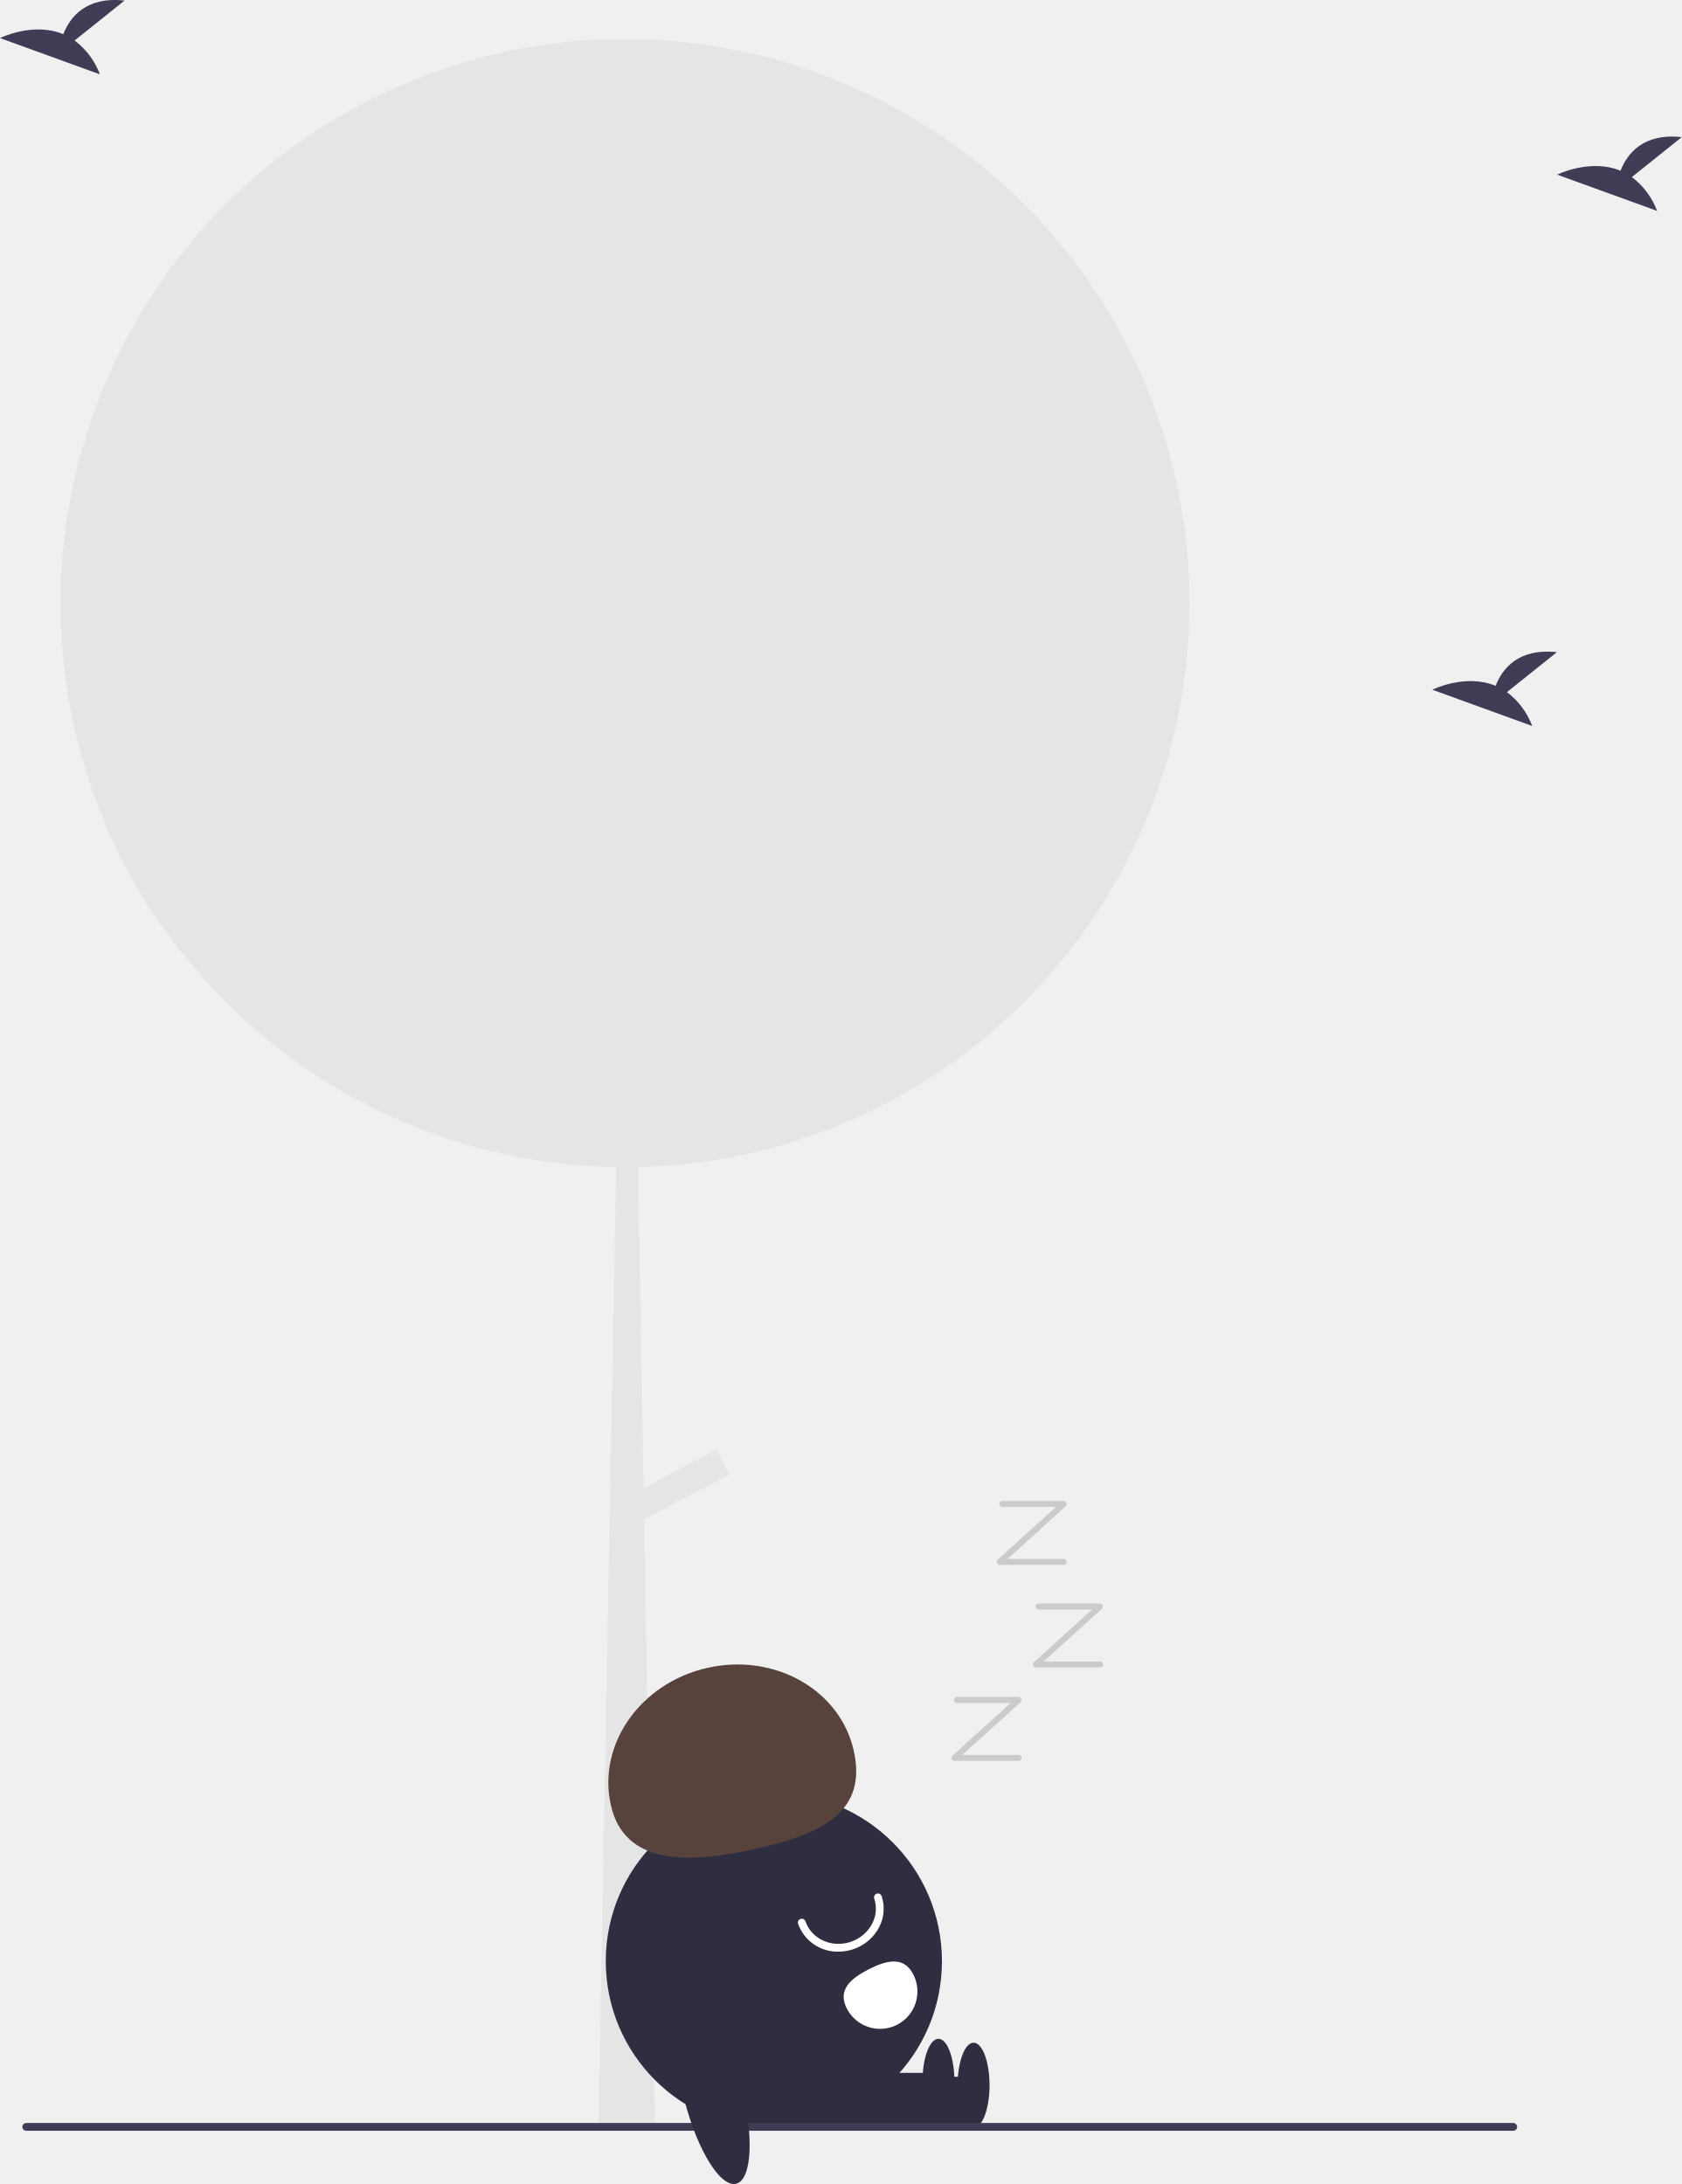
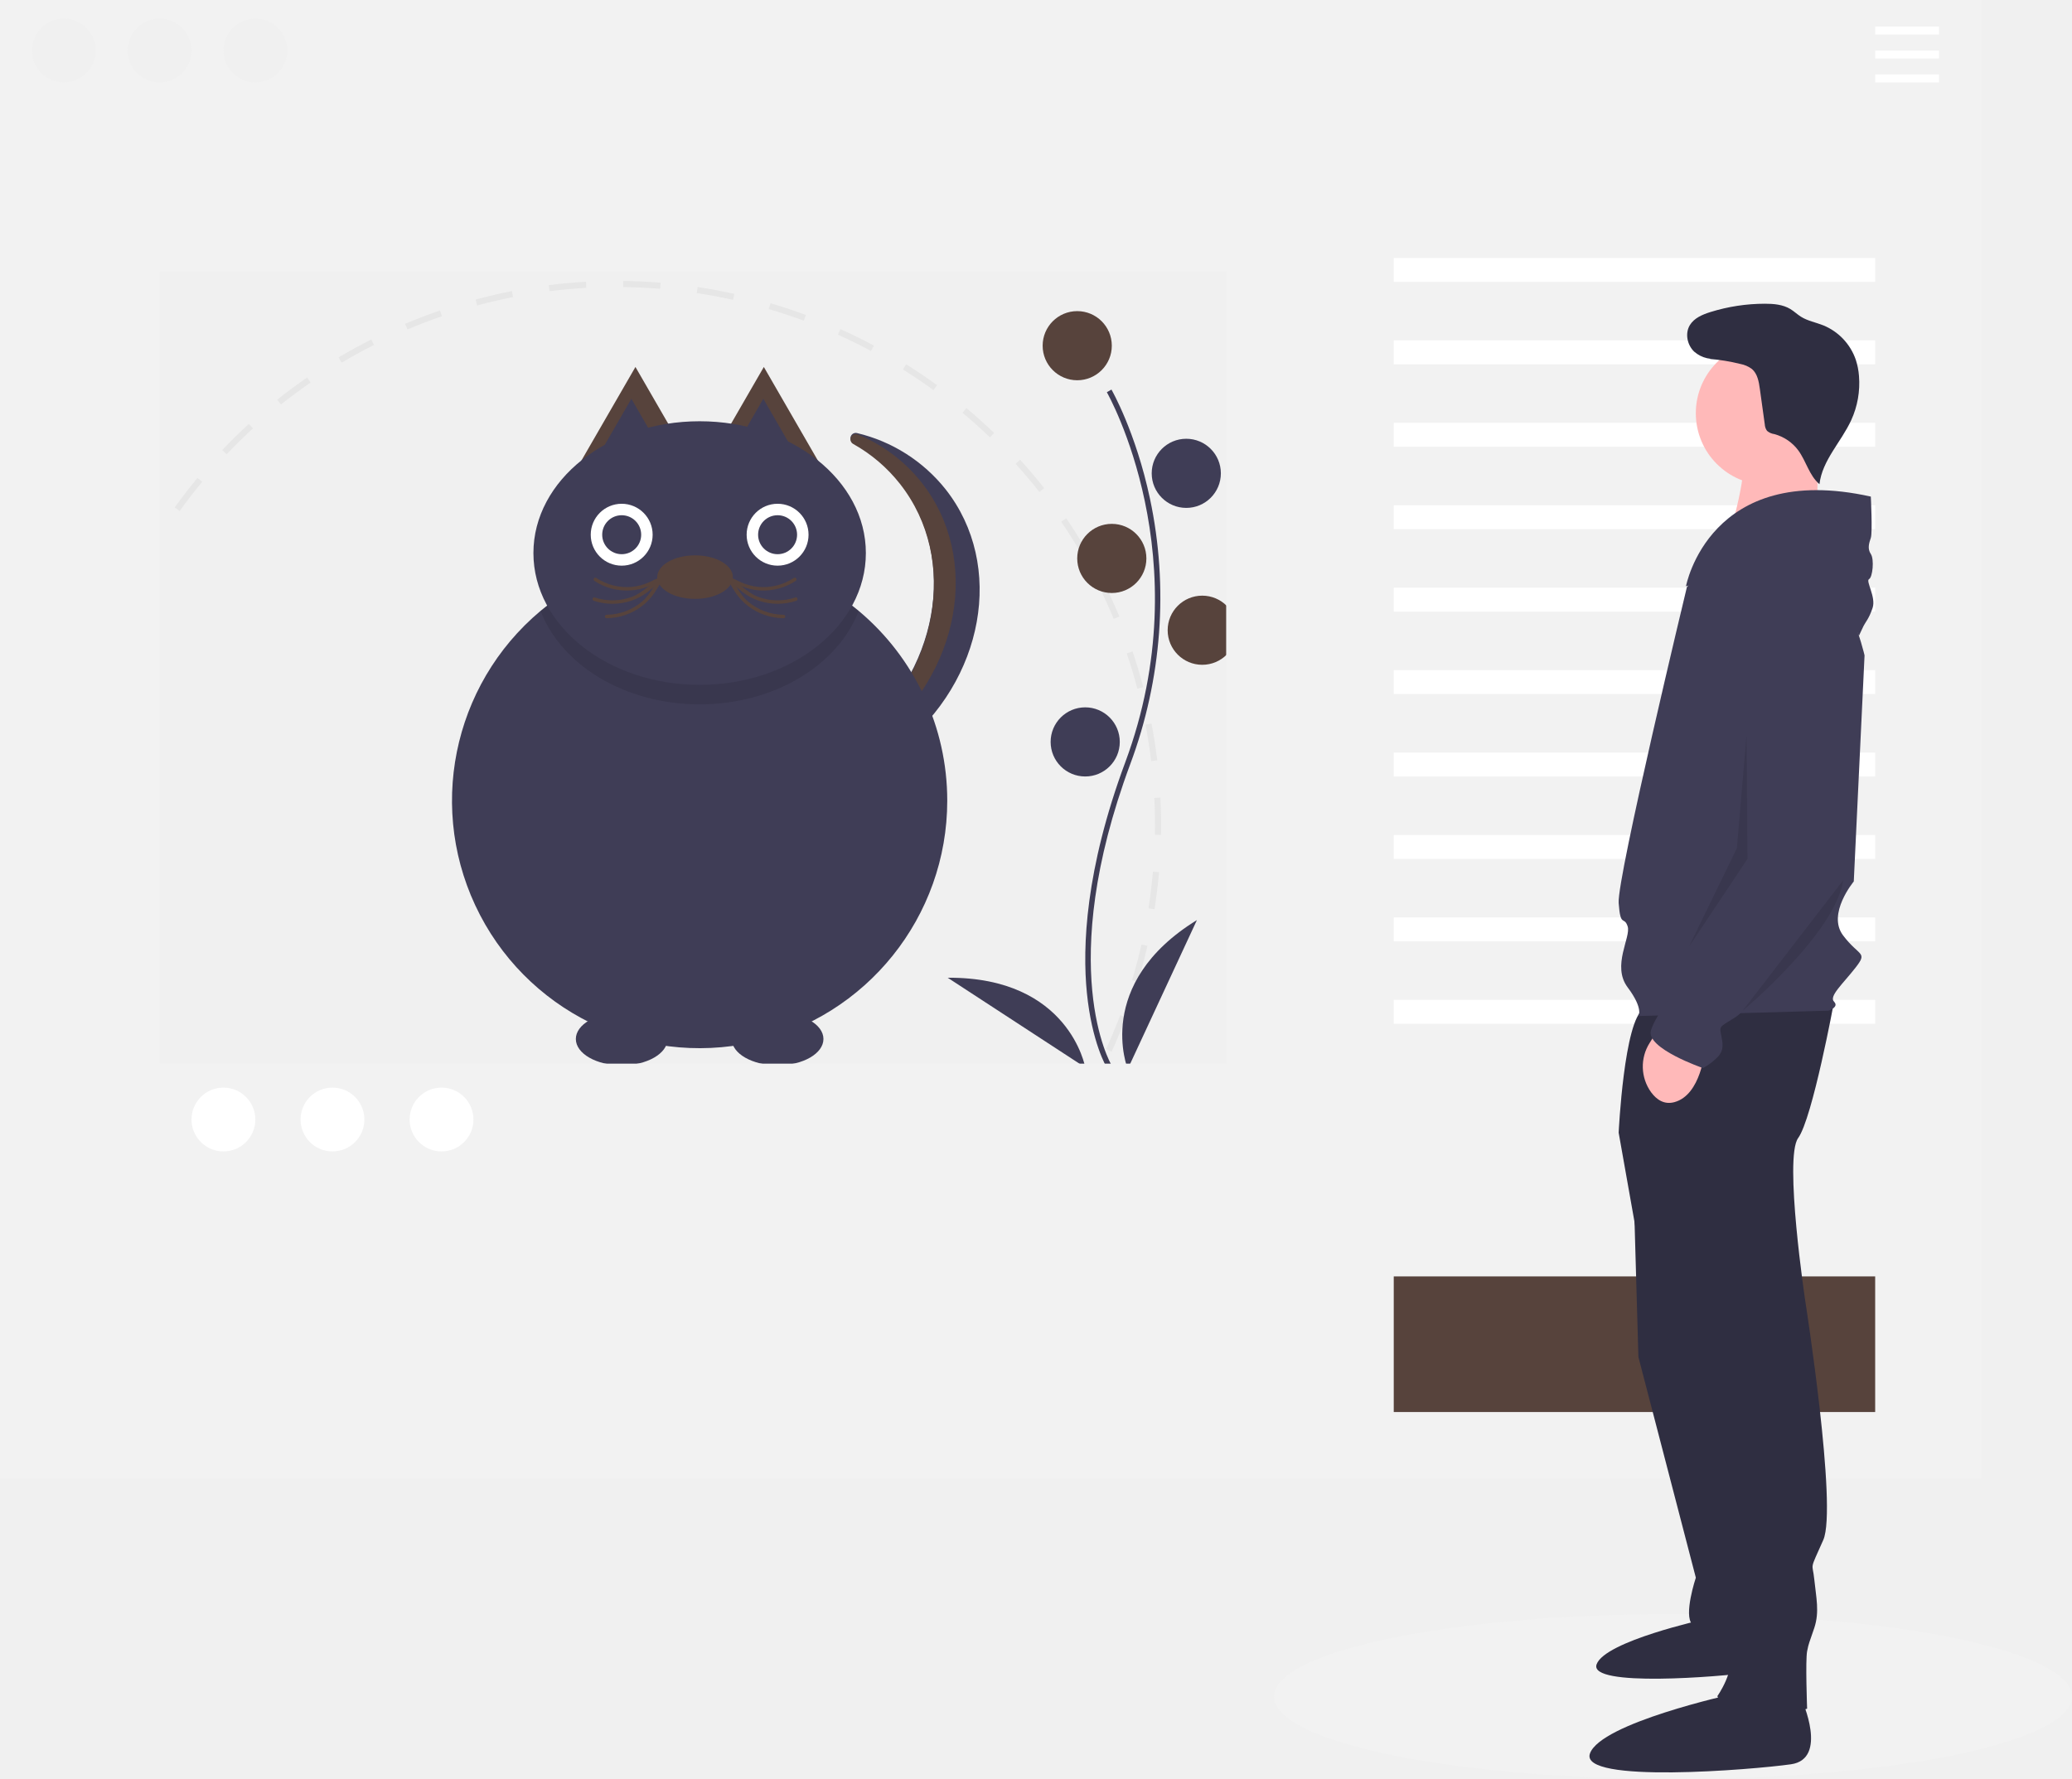
- <svg xmlns="http://www.w3.org/2000/svg" data-name="Layer 1" width="430.914" height="559.71" viewBox="0 0 430.914 559.71">
-   <path d="M689.298,324.684q0,4.785-.31,9.49a143.754,143.754,0,0,1-13.47,52.19c-.06.14-.13.27-.19.4-.36.76-.73,1.52-1.11,2.27a142.039,142.039,0,0,1-7.65,13.5,144.462,144.462,0,0,1-118.56,66.72l1.43,82.24,18.65-9.82,3.33,6.33-21.84,11.5,2.67,152.74.03,2.04-14.42,1.21.03-.05,4.54-246.18a144.175,144.175,0,0,1-102-44.38c-.91-.94-1.81-1.91-2.69-2.87-.04-.04-.07-.08-.1-.11a144.768,144.768,0,0,1-26.34-40.76c.14.16.29.31.43.47a144.642,144.642,0,0,1,68.58-186.38c.5-.25,1.01-.49,1.51-.74a144.752,144.752,0,0,1,187.53,56.93c.88,1.48,1.73,2.99,2.55,4.51A143.852,143.852,0,0,1,689.298,324.684Z" transform="translate(-384.543 -170.1452)" fill="#e5e5e5" />
-   <circle cx="198.285" cy="502.618" r="43.067" fill="#2f2e41" />
-   <rect x="210.603" y="532.223" width="38.584" height="13.084" fill="#2f2e41" />
-   <ellipse cx="249.459" cy="534.403" rx="4.089" ry="10.903" fill="#2f2e41" />
-   <rect x="201.603" y="531.223" width="38.584" height="13.084" fill="#2f2e41" />
-   <ellipse cx="240.459" cy="533.403" rx="4.089" ry="10.903" fill="#2f2e41" />
-   <path d="M541.051,632.712c-3.477-15.574,7.639-31.31,24.829-35.149s33.944,5.675,37.422,21.249-7.915,21.318-25.105,25.156S544.529,648.286,541.051,632.712Z" transform="translate(-384.543 -170.1452)" fill="#57433c" />
-   <path d="M599.38,670.311a10.751,10.751,0,0,1-10.34-7.123,1,1,0,0,1,1.896-.637c1.514,4.508,6.698,6.865,11.555,5.253a9.608,9.608,0,0,0,5.573-4.748,8.232,8.232,0,0,0,.485-6.338,1,1,0,0,1,1.896-.637,10.217,10.217,0,0,1-.592,7.868,11.624,11.624,0,0,1-6.732,5.752A11.88,11.88,0,0,1,599.38,670.311Z" transform="translate(-384.543 -170.1452)" fill="#fff" />
-   <path d="M618.565,676.165a9.572,9.572,0,1,1-17.045,8.717h0l-.009-.017c-2.403-4.709.917-7.632,5.627-10.035S616.162,671.455,618.565,676.165Z" transform="translate(-384.543 -170.1452)" fill="#fff" />
-   <path d="M772.276,716.219h-381a1,1,0,0,1,0-2h381a1,1,0,0,1,0,2Z" transform="translate(-384.543 -170.1452)" fill="#3f3d56" />
-   <ellipse cx="567.226" cy="706.642" rx="7.501" ry="23.892" transform="translate(-543.0383 -6.10526) rotate(-14.4613)" fill="#2f2e41" />
-   <path d="M645.509,621.423H629.123a.773.773,0,0,1-.519-1.345l14.9-13.495h-13.767a.773.773,0,0,1,0-1.545h15.771a.773.773,0,0,1,.519,1.346L631.128,619.878h14.381a.773.773,0,1,1,0,1.545Z" transform="translate(-384.543 -170.1452)" fill="#cbcbcb" />
-   <path d="M666.373,597.469H649.987a.773.773,0,0,1-.519-1.346l14.9-13.495h-13.767a.773.773,0,0,1,0-1.545h15.771a.773.773,0,0,1,.519,1.345l-14.9,13.495h14.381a.773.773,0,1,1,0,1.545Z" transform="translate(-384.543 -170.1452)" fill="#cbcbcb" />
-   <path d="M657.1,571.195H640.714a.773.773,0,0,1-.519-1.345l14.9-13.495H641.329a.773.773,0,0,1,0-1.545H657.1a.773.773,0,0,1,.519,1.346l-14.9,13.495H657.1a.773.773,0,0,1,0,1.545Z" transform="translate(-384.543 -170.1452)" fill="#cbcbcb" />
-   <path d="M770.662,347.522,783.457,337.289c-9.94-1.097-14.024,4.324-15.695,8.615-7.765-3.224-16.219,1.001-16.219,1.001l25.6,9.294A19.372,19.372,0,0,0,770.662,347.522Z" transform="translate(-384.543 -170.1452)" fill="#3f3d56" />
-   <path d="M403.662,180.522,416.457,170.289c-9.94-1.097-14.024,4.324-15.695,8.615-7.765-3.224-16.219,1.001-16.219,1.001l25.6,9.294A19.372,19.372,0,0,0,403.662,180.522Z" transform="translate(-384.543 -170.1452)" fill="#3f3d56" />
-   <path d="M802.662,215.522,815.457,205.289c-9.94-1.097-14.024,4.324-15.695,8.615-7.765-3.224-16.219,1.001-16.219,1.001l25.6,9.294A19.372,19.372,0,0,0,802.662,215.522Z" transform="translate(-384.543 -170.1452)" fill="#3f3d56" />
+ <svg xmlns="http://www.w3.org/2000/svg" data-name="Layer 1" width="779" height="669" viewBox="0 0 779 669">
+   <ellipse cx="629" cy="638" rx="150" ry="31" fill="#f2f2f2" />
+   <path d="M256.373,505.528c.894,2.083,1.84,4.189,2.811,6.258l-2.081.977c-.982-2.093-1.938-4.221-2.843-6.328Z" transform="translate(-210.5 -115.5)" fill="#e6e6e6" />
+   <path d="M627.6,338.876c1.313,2.798,2.574,5.649,3.749,8.475l-2.123.882c-1.759-4.231-3.704-8.494-5.756-12.619l2.059-1.024Q626.585,336.714,627.6,338.876ZM618.861,322.252l-1.985,1.162c-2.33-3.981-4.823-7.924-7.408-11.72l1.9-1.294C613.983,314.239,616.504,318.226,618.861,322.252ZM636.294,360.471c1.494,4.418,2.852,8.936,4.036,13.43l-2.223.585c-1.17-4.441-2.513-8.908-3.992-13.277Zm-33.213-61.383-1.808,1.422c-2.846-3.618-5.856-7.182-8.945-10.593l1.704-1.544C597.157,291.825,600.202,295.429,603.081,299.088Zm40.352,88.489c.873,4.571,1.597,9.234,2.152,13.859l-2.282.275c-.55-4.574-1.267-9.183-2.129-13.703ZM584.264,278.309l-1.593,1.658c-3.317-3.189-6.786-6.302-10.309-9.252l1.477-1.762C577.401,271.936,580.908,275.083,584.264,278.309Zm62.515,137.122c.235,4.662.31,9.385.222,14.04l-2.3-.043c.086-4.601.013-9.272-.22-13.881ZM562.792,260.333l-1.352,1.86c-3.725-2.704-7.589-5.314-11.485-7.755l1.221-1.95C555.117,254.958,559.024,257.597,562.792,260.333Zm83.465,183.155c-.407,4.647-.98,9.333-1.703,13.931l-2.271-.358c.715-4.545,1.282-9.179,1.685-13.774ZM539.049,245.457l-1.085,2.027c-4.059-2.173-8.244-4.232-12.44-6.121l.943-2.097C530.712,241.177,534.945,243.26,539.049,245.457ZM641.902,471.198c-1.035,4.538-2.241,9.101-3.584,13.563l-2.201-.663c1.328-4.412,2.52-8.924,3.544-13.412ZM513.491,233.947l-.799,2.156c-4.318-1.6-8.746-3.072-13.162-4.375l.651-2.206C504.648,230.84,509.125,232.329,513.491,233.947ZM633.818,498.046c-1.644,4.359-3.459,8.715-5.393,12.946l-2.091-.956c1.913-4.184,3.706-8.491,5.332-12.801ZM486.597,226.014l-.5,2.244c-4.49-.998-9.079-1.854-13.637-2.545l.345-2.273C477.414,224.138,482.055,225.005,486.597,226.014ZM622.164,523.539c-2.22,4.093-4.61,8.16-7.101,12.087l-1.942-1.232c2.464-3.883,4.827-7.904,7.023-11.952Zm-163.301-301.722-.187,2.291c-4.594-.376-9.258-.597-13.865-.656l.03-2.299C449.499,221.212,454.216,221.435,458.863,221.817ZM607.153,547.196c-2.756,3.749-5.678,7.449-8.683,10.998l-1.754-1.486c2.971-3.509,5.86-7.167,8.585-10.874ZM430.803,221.454l.13,2.295c-4.603.259-9.257.682-13.831,1.258l-.287-2.281C421.442,222.144,426.148,221.716,430.803,221.454ZM589.057,568.565c-3.247,3.339-6.653,6.606-10.12,9.711l-1.533-1.714c3.428-3.069,6.794-6.299,10.006-9.6ZM402.967,224.959l.444,2.257c-4.519.889-9.062,1.948-13.505,3.145l-.598-2.22C393.802,226.931,398.397,225.86,402.967,224.959ZM568.171,587.263c-3.674,2.858-7.496,5.625-11.359,8.224L555.528,593.579c3.82-2.57,7.598-5.306,11.23-8.131ZM375.903,232.253l.749,2.174c-4.346,1.498-8.702,3.167-12.947,4.962l-.895-2.118C367.102,235.456,371.507,233.768,375.903,232.253ZM544.915,602.912c-4.025,2.325-8.189,4.545-12.374,6.598l-1.012-2.065c4.139-2.03,8.256-4.226,12.236-6.525ZM351.119,245.218c-4.116,2.075-8.208,4.316-12.162,6.66l-1.172-1.977c3.999-2.371,8.137-4.636,12.299-6.736Zm-23.842,14.133c-3.795,2.618-7.543,5.397-11.138,8.26l-1.432-1.798c3.636-2.896,7.426-5.706,11.265-8.354Zm-21.679,17.268c-3.391,3.107-6.717,6.371-9.884,9.702L294.047,284.736c3.204-3.369,6.568-6.67,9.998-9.812ZM286.519,296.684c-2.936,3.548-5.783,7.241-8.463,10.974l-1.868-1.341c2.71-3.776,5.59-7.51,8.559-11.099Zm-16.155,22.505c-2.425,3.92-4.742,7.969-6.887,12.032l-2.033-1.073c2.169-4.11,4.512-8.205,6.964-12.169Zm-12.938,24.509c-1.867,4.207-3.613,8.534-5.189,12.861l-2.16-.787c1.594-4.376,3.36-8.751,5.247-13.007Zm-9.489,26.047c-1.279,4.43-2.421,8.956-3.393,13.451l-2.247-.486c.983-4.547,2.138-9.124,3.431-13.603ZM242.075,396.848c-.663,4.565-1.177,9.205-1.527,13.792l-2.293-.174c.354-4.639.873-9.332,1.545-13.949Zm-2.103,27.659c-.034,4.611.094,9.278.379,13.875l-2.295.142c-.288-4.648-.417-9.37-.384-14.034Zm1.714,27.693c.601,4.564,1.37,9.166,2.285,13.678l-2.253.457c-.925-4.564-1.703-9.218-2.311-13.834Zm5.507,27.165c1.223,4.434,2.616,8.886,4.142,13.234l-2.17.761c-1.543-4.397-2.952-8.9-4.188-13.383Z" transform="translate(-210.5 -115.5)" fill="#e6e6e6" />
+   <path d="M518.566,613.259l.868,2.129c-2.15.876-4.325,1.72-6.466,2.51l-.795-2.157C514.289,614.961,516.44,614.126,518.566,613.259Z" transform="translate(-210.5 -115.5)" fill="#e6e6e6" />
+   <path d="M626.646,517.021c-.229-.375-5.641-9.41-7.517-28.172-1.721-17.213-.614-46.227,14.433-86.698,28.506-76.671-6.569-138.533-6.928-139.149l1.73-1.004c.091.156,9.142,15.929,14.488,41.044a179.061,179.061,0,0,1-7.416,99.807c-28.457,76.54-7.301,112.773-7.084,113.131Z" transform="translate(-210.5 -115.5)" fill="#3f3d56" />
+   <circle cx="405" cy="130" r="13" fill="#57433c" />
+   <circle cx="446" cy="178" r="13" fill="#3f3d56" />
+   <circle cx="418" cy="210" r="13" fill="#57433c" />
+   <circle cx="452" cy="237" r="13" fill="#57433c" />
+   <circle cx="408" cy="279" r="13" fill="#3f3d56" />
+   <path d="M634.5,517.5s-13-32,26-56Z" transform="translate(-210.5 -115.5)" fill="#3f3d56" />
+   <path d="M618.512,516.92s-5.916-34.029-51.709-33.738Z" transform="translate(-210.5 -115.5)" fill="#3f3d56" />
+   <path d="M532.691,278.353a1.985,1.985,0,0,0-1.414,3.671,58.907,58.907,0,0,1,17.563,14.984c22.42,28.458,14.592,72.014-17.485,97.285a79.022,79.022,0,0,1-50.259,17.364c21.538,6.069,46.961,1.294,67.448-14.846,32.077-25.271,39.905-68.826,17.485-97.285A60.314,60.314,0,0,0,532.691,278.353Z" transform="translate(-210.5 -115.5)" fill="#3f3d56" />
+   <path d="M548.84,297.439c22.42,28.458,14.592,72.014-17.485,97.285A80.156,80.156,0,0,1,490.522,411.669a79.173,79.173,0,0,0,49.021-17.376c32.077-25.271,39.905-68.826,17.485-97.285a59.375,59.375,0,0,0-24.2-18.187l-.148-.037a1.983,1.983,0,0,0-1.401,3.672A58.907,58.907,0,0,1,548.84,297.439Z" transform="translate(-210.5 -115.5)" fill="#57433c" />
+   <polygon points="238.906 138 252.14 160.922 265.374 183.844 238.906 183.844 212.438 183.844 225.672 160.922 238.906 138" fill="#57433c" />
+   <polygon points="287.176 138 300.411 160.922 313.645 183.844 287.176 183.844 260.708 183.844 273.942 160.922 287.176 138" fill="#57433c" />
+   <polygon points="237.376 149.956 245.541 164.099 253.706 178.241 237.376 178.241 221.045 178.241 229.21 164.099 237.376 149.956" fill="#3f3d56" />
+   <polygon points="286.983 149.956 295.148 164.099 303.313 178.241 286.983 178.241 270.653 178.241 278.818 164.099 286.983 149.956" fill="#3f3d56" />
+   <path d="M566.634,416.572A93.096,93.096,0,1,1,533.345,345.231,93.095,93.095,0,0,1,566.634,416.572Z" transform="translate(-210.5 -115.5)" fill="#3f3d56" />
+   <path d="M533.345,345.231c-7.788,20.338-31.617,35.138-59.803,35.138s-52.015-14.8-59.803-35.138a93.086,93.086,0,0,1,119.607,0Z" transform="translate(-210.5 -115.5)" opacity="0.1" />
+   <ellipse cx="263.041" cy="207.979" rx="62.493" ry="49.563" fill="#3f3d56" />
+   <circle cx="233.734" cy="201.083" r="11.637" fill="#fff" />
+   <circle cx="292.348" cy="201.083" r="11.637" fill="#fff" />
+   <circle cx="233.734" cy="201.083" r="7.327" fill="#3f3d56" />
+   <circle cx="292.348" cy="201.083" r="7.327" fill="#3f3d56" />
+   <circle cx="249.972" cy="217.457" r="2.155" fill="#57433c" />
+   <path d="M459.644,332.41c-4.227,1.919-7.026,5.826-11.468,7.506a21.02,21.02,0,0,1-14.085.262c-.792-.262-1.131.986-.344,1.247a22.211,22.211,0,0,0,14.143-.035,21.396,21.396,0,0,0,6.029-3.203c2.117-1.607,3.921-3.545,6.377-4.66.757-.343.1-1.458-.653-1.116Z" transform="translate(-210.5 -115.5)" fill="#57433c" />
+   <path d="M461.328,331.861a24.591,24.591,0,0,0-6.193,2.341,21.236,21.236,0,0,1-7.141,2.009,20.982,20.982,0,0,1-13.355-3.38c-.699-.456-1.347.663-.653,1.116a22.17,22.17,0,0,0,13.341,3.605,21.205,21.205,0,0,0,6.677-1.447c2.57-1.025,4.904-2.521,7.668-2.997.818-.141.471-1.387-.344-1.247Z" transform="translate(-210.5 -115.5)" fill="#57433c" />
+   <path d="M460.173,331.023c-3.291,3.106-4.659,7.592-8.149,10.598a20.961,20.961,0,0,1-13.495,5.071.647.647,0,0,0,0,1.293A22.2,22.2,0,0,0,451.804,343.456a21.345,21.345,0,0,0,4.497-4.639c1.627-2.303,2.705-4.916,4.787-6.881.606-.572-.309-1.485-.914-.914Z" transform="translate(-210.5 -115.5)" fill="#57433c" />
+   <circle cx="272.663" cy="217.457" r="2.155" fill="#57433c" />
+   <path d="M483.338,333.527c2.429,1.103,4.225,3.009,6.312,4.609a21.476,21.476,0,0,0,6.094,3.254,22.163,22.163,0,0,0,14.143.035c.786-.26.449-1.509-.344-1.247a21.014,21.014,0,0,1-14.085-.262c-4.442-1.682-7.239-5.586-11.468-7.506-.752-.341-1.41.773-.653,1.116Z" transform="translate(-210.5 -115.5)" fill="#57433c" />
+   <path d="M481.963,333.108c2.656.457,4.901,1.858,7.357,2.873a21.401,21.401,0,0,0,6.988,1.572,22.169,22.169,0,0,0,13.341-3.605c.694-.453.047-1.573-.653-1.116a20.91,20.91,0,0,1-13.355,3.38,21.54,21.54,0,0,1-7.141-2.009,24.727,24.727,0,0,0-6.193-2.341c-.814-.14-1.163,1.106-.344,1.247Z" transform="translate(-210.5 -115.5)" fill="#57433c" />
+   <path d="M482.547,331.937c2.079,1.963,3.158,4.581,4.787,6.881a21.417,21.417,0,0,0,4.497,4.639,22.201,22.201,0,0,0,13.276,4.528.647.647,0,0,0,0-1.293,20.898,20.898,0,0,1-13.495-5.071c-3.476-3.018-4.859-7.493-8.149-10.598-.605-.571-1.521.342-.914.914Z" transform="translate(-210.5 -115.5)" fill="#57433c" />
+   <ellipse cx="233.734" cy="390.717" rx="17.239" ry="9.913" fill="#3f3d56" />
+   <ellipse cx="292.348" cy="390.717" rx="17.239" ry="9.913" fill="#3f3d56" />
+   <ellipse cx="261.317" cy="217.03" rx="14.222" ry="8.189" fill="#57433c" />
+   <path d="M210.5,115.5v556h745v-556Zm96,7a12,12,0,1,1-12,12A12,12,0,0,1,306.5,122.5Zm-72,24a12,12,0,1,1,12-12A12,12,0,0,1,234.5,146.5Zm24-12a12,12,0,1,1,12,12A12,12,0,0,1,258.5,134.5Zm413,381h-401v-298h401Z" transform="translate(-210.5 -115.5)" fill="#f2f2f2" />
+   <rect x="705" y="10" width="24" height="3" fill="#fff" />
+   <rect x="705" y="19" width="24" height="3" fill="#fff" />
+   <rect x="705" y="28" width="24" height="3" fill="#fff" />
+   <rect x="524" y="97" width="181" height="9" fill="#fff" />
+   <rect x="524" y="128" width="181" height="9" fill="#fff" />
+   <rect x="524" y="159" width="181" height="9" fill="#fff" />
+   <rect x="524" y="190" width="181" height="9" fill="#fff" />
+   <rect x="524" y="221" width="181" height="9" fill="#fff" />
+   <rect x="524" y="252" width="181" height="9" fill="#fff" />
+   <rect x="524" y="283" width="181" height="9" fill="#fff" />
+   <rect x="524" y="314" width="181" height="9" fill="#fff" />
+   <rect x="524" y="345" width="181" height="9" fill="#fff" />
+   <rect x="524" y="376" width="181" height="9" fill="#fff" />
+   <circle cx="84" cy="421" r="12" fill="#fff" />
+   <circle cx="125" cy="421" r="12" fill="#fff" />
+   <circle cx="166" cy="421" r="12" fill="#fff" />
+   <rect x="524" y="480" width="181" height="51" fill="#57433c" />
+   <path d="M824.459,554.946l2.024,70.851,21.593,82.997s-4.723,14.17-1.35,17.544,18.894,9.447,18.894,9.447L852.8,558.995Z" transform="translate(-210.5 -115.5)" fill="#2f2e41" />
+   <path d="M871.339,725.993s7.7,16.941-3.08,18.481-60.576,5.647-57.496-3.08,40.555-16.941,40.555-16.941Z" transform="translate(-210.5 -115.5)" fill="#2f2e41" />
+   <path d="M900.034,492.192s-8.097,43.86-13.495,51.283,2.699,61.404,2.699,61.404,12.146,77.599,6.748,89.745-4.049,8.097-3.374,14.845,2.024,12.146,0,18.219-2.024,5.398-2.699,8.772,0,21.593,0,21.593-29.015,10.122-33.739-4.723c0,0,6.748-9.447,4.723-16.869a89.865,89.865,0,0,1-3.374-22.942V699.348l-31.04-116.061-7.423-41.836s2.024-42.511,9.447-46.559S900.034,492.192,900.034,492.192Z" transform="translate(-210.5 -115.5)" fill="#2f2e41" />
+   <path d="M887.888,754.679s10.122,22.268-4.049,24.292-79.623,7.423-75.575-4.049S861.572,752.655,861.572,752.655Z" transform="translate(-210.5 -115.5)" fill="#2f2e41" />
+   <circle cx="664.56" cy="155.395" r="26.991" fill="#ffb9b9" />
+   <path d="M894.027,282.822l-.502,34.469-33.091.112s8.398-26.983,4.637-32.626S894.027,282.822,894.027,282.822Z" transform="translate(-210.5 -115.5)" fill="#ffb9b9" />
+   <path d="M844.703,336.32s23.617-30.365,41.836-17.544,24.967,43.185,24.967,43.185l-4.049,85.021s-10.122,12.146-4.049,20.243,9.447,6.073,4.723,12.146-10.122,10.796-8.097,12.821-2.024,3.374-2.024,3.374l-71.526,2.024s2.024-2.699-4.049-10.796,1.35-18.894,0-22.942-2.699.675-3.374-8.772S844.703,336.32,844.703,336.32Z" transform="translate(-210.5 -115.5)" fill="#3f3d56" />
+   <path d="M851.45,510.411s-1.35,16.869-11.471,19.568c-3.796,1.012-6.642-.917-8.718-3.724a16.571,16.571,0,0,1-.53-18.592l2.5-4Z" transform="translate(-210.5 -115.5)" fill="#ffb9b9" />
+   <path d="M913.867,302.244s.675,13.495,0,15.52-1.35,4.049,0,6.073.675,8.772-.675,9.447,2.699,6.748,1.35,10.796-2.699,5.398-3.374,6.748-1.762,3.767-1.762,3.767-19.831-42.23-36.026-32.108-29.015,13.495-29.015,13.495S853.137,288.748,913.867,302.244Z" transform="translate(-210.5 -115.5)" fill="#3f3d56" />
+   <path d="M884.514,333.621s21.593,2.024,20.243,30.365,2.024,72.876,2.024,72.876-37.113,56.681-43.185,60.73-6.748,3.374-6.073,6.748,1.35,6.073-1.35,8.772a23.3,23.3,0,0,1-5.398,4.049s-21.593-7.423-19.568-14.17,11.471-17.544,11.471-17.544,16.195-26.316,16.869-30.365.675-3.374,2.699-5.398,7.423-10.122,7.423-14.17V422.691l-5.657-68.514a19.862,19.862,0,0,1,5.268-15.382C872.491,335.435,877.345,332.76,884.514,333.621Z" transform="translate(-210.5 -115.5)" fill="#3f3d56" />
+   <path d="M857.654,250.08a10.998,10.998,0,0,1-10.191-2.333c-2.638-2.506-3.524-6.849-1.647-9.966,1.621-2.692,4.773-4.008,7.772-4.944a68.809,68.809,0,0,1,20.436-3.117c3.304-.001,6.754.281,9.581,1.99,1.399.846,2.584,2.008,3.967,2.879,2.543,1.603,5.597,2.135,8.389,3.248a21.52,21.52,0,0,1,12.264,12.988,25.931,25.931,0,0,1,1.192,6.1,33.425,33.425,0,0,1-2.916,16.568c-3.765,8.21-10.931,15.113-11.944,24.088-3.858-3.238-4.988-8.67-7.976-12.725a16.498,16.498,0,0,0-9.007-6.113,5.244,5.244,0,0,1-2.727-1.219,4.519,4.519,0,0,1-.854-2.458l-1.852-13.334c-.377-2.714-.886-5.679-2.968-7.46A10.555,10.555,0,0,0,864.75,252.353a71.317,71.317,0,0,0-11.542-1.882" transform="translate(-210.5 -115.5)" fill="#2f2e41" />
+   <path d="M903.5,446.5l-37.879,49.157S900.5,466.5,903.5,446.5Z" transform="translate(-210.5 -115.5)" opacity="0.1" />
+   <polygon points="656.641 276.575 657 323 635 356 653 319 656.641 276.575" opacity="0.1" />
</svg>
